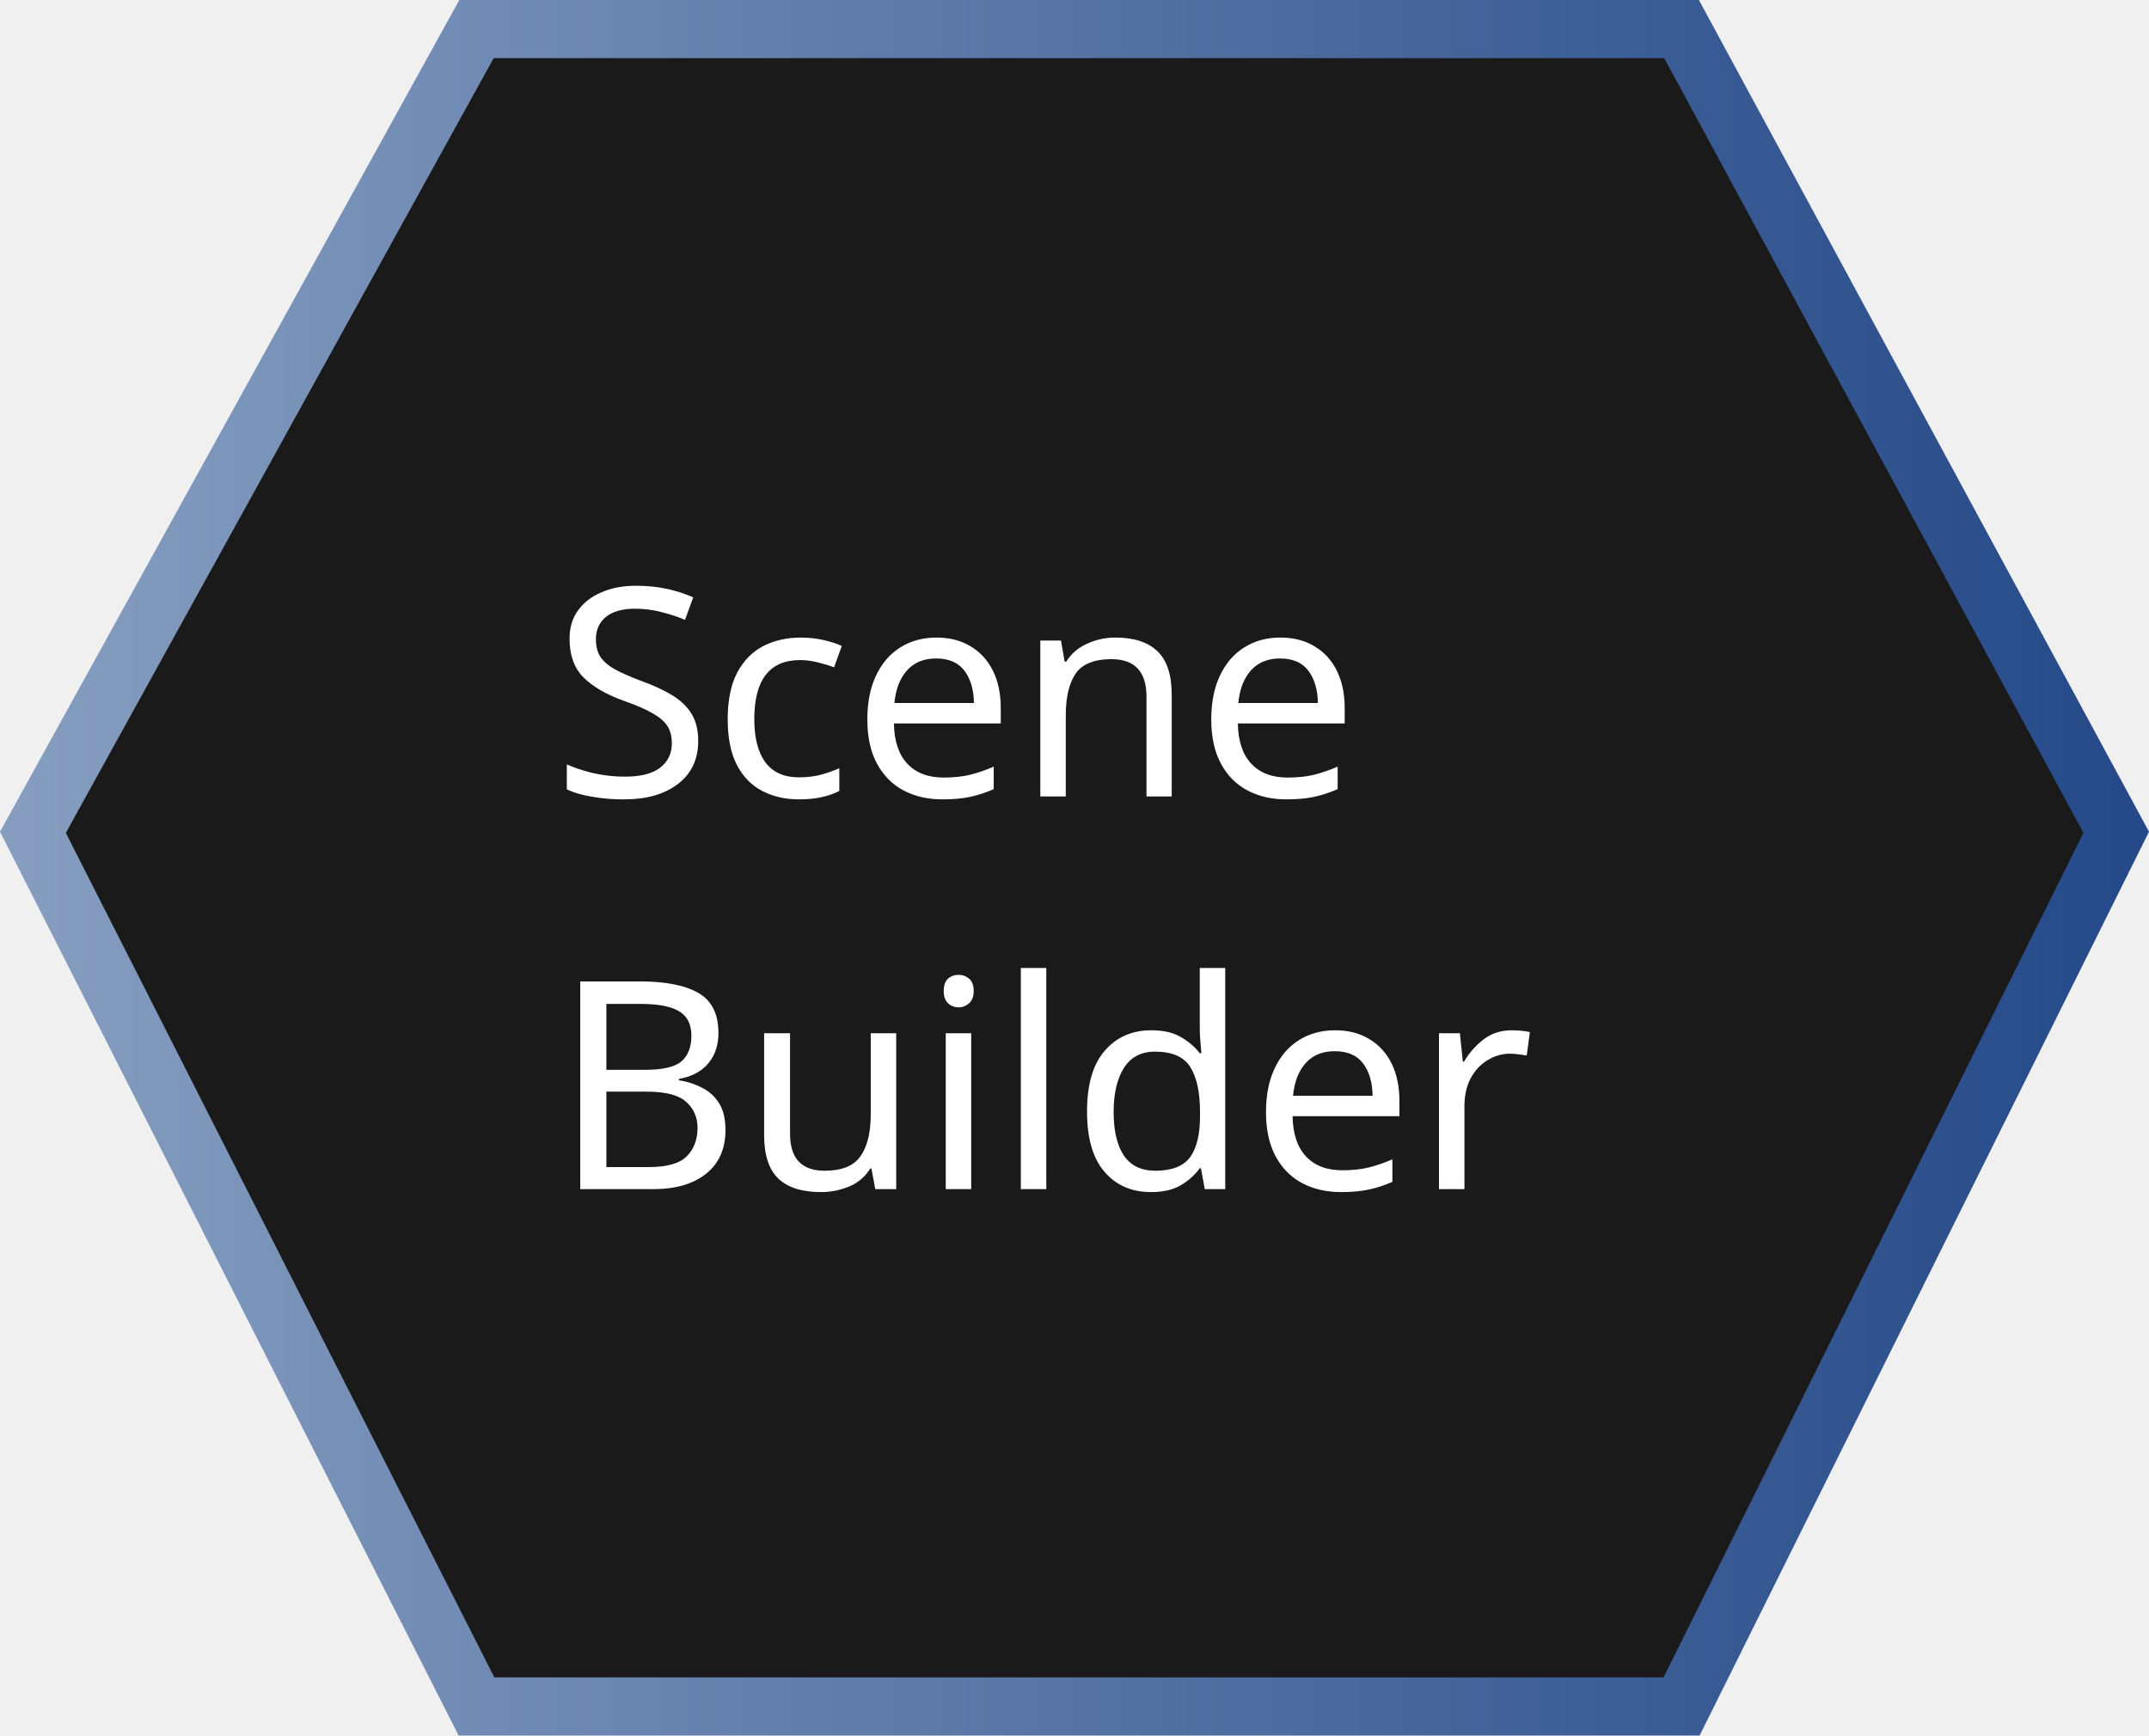
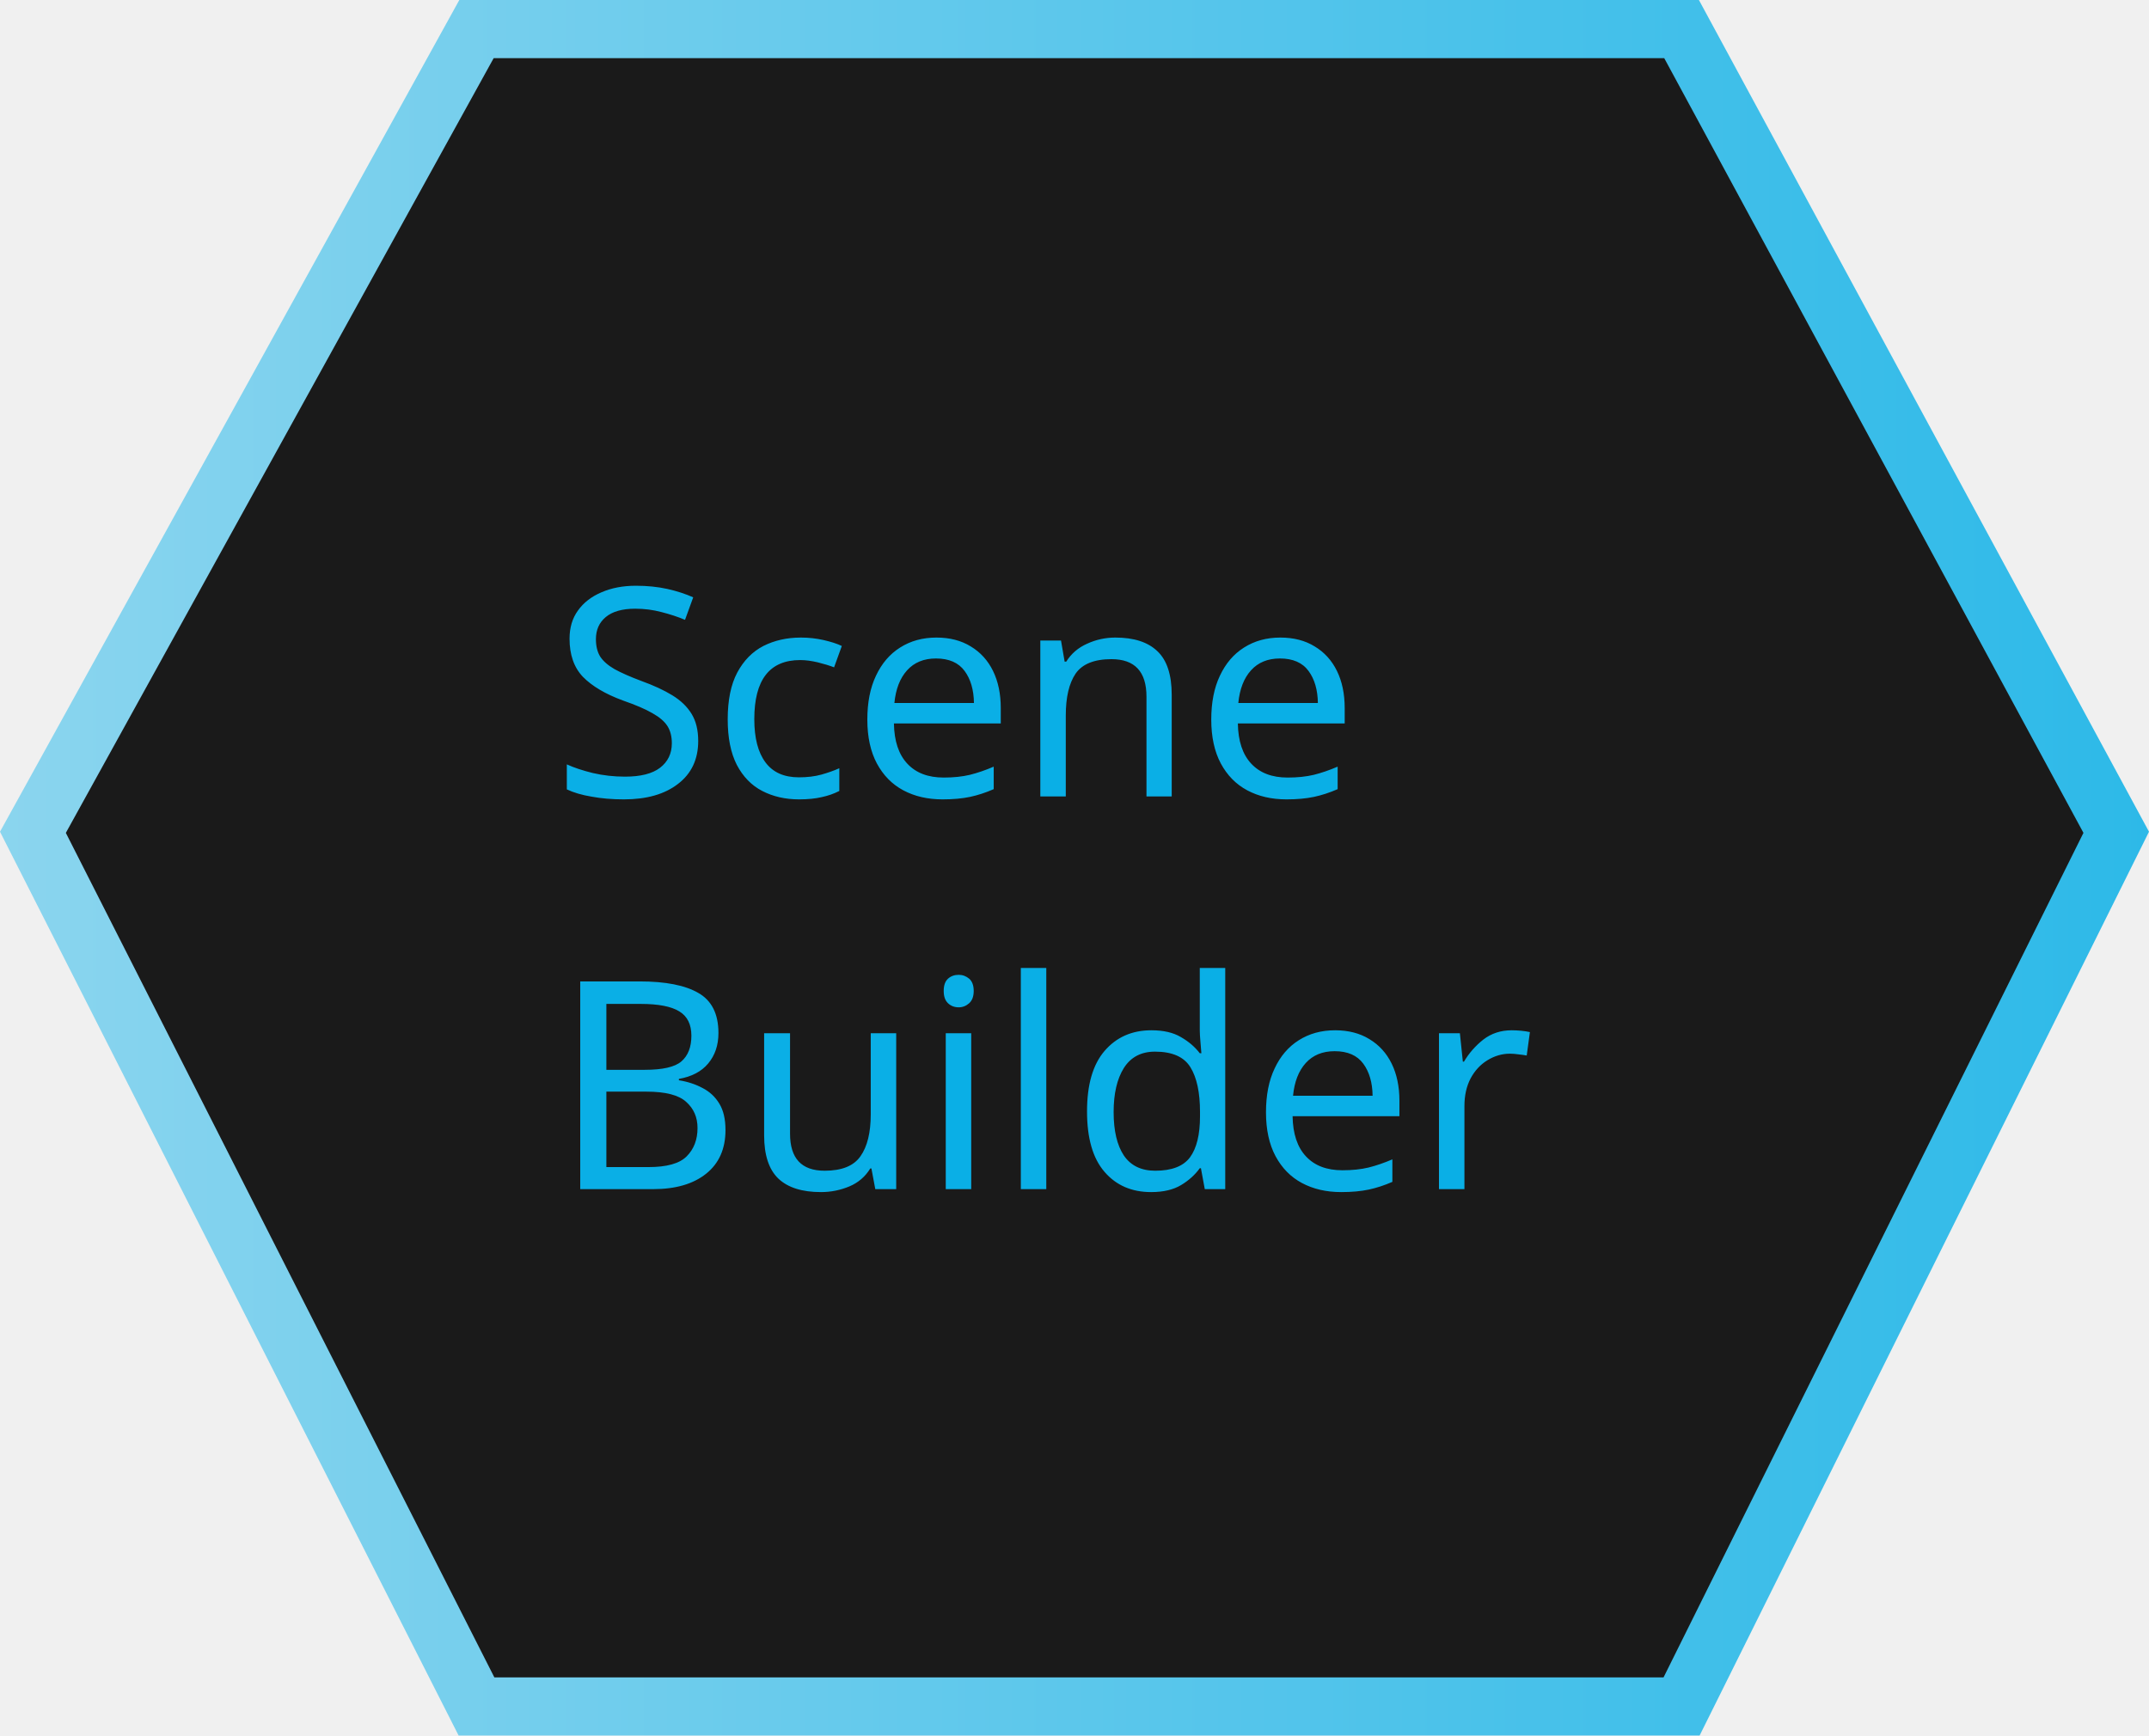
<svg xmlns="http://www.w3.org/2000/svg" width="147.716" height="119.32" viewBox="0 0 147.716 119.32">
  <g id="tools3" transform="translate(-209.054 -792.244)">
    <path id="Path_1" data-name="Path 1" d="M241.806,794.244h82.835l29.876,55.223-29.876,60.1H241.806l-30.489-60.1Z" fill="rgba(10%,10%,10%,1)" stroke="url(#linear-gradient)" stroke-width="4" />
-     <text id="Scene_Builder" data-name="Scene Builder" transform="translate(247 847)" fill="#fff" font-size="20" font-family="SegoeUIBlack, Segoe UI">
+     <text id="Scene_Builder" data-name="Scene Builder" transform="translate(247 847)" fill="rgba(10, 175, 230, 1)" font-size="20" font-family="SegoeUIBlack, Segoe UI">
      <tspan x="0" y="0">Scene</tspan>
      <tspan x="0" y="27">Builder</tspan>
    </text>
  </g>
  <defs>
    <linearGradient id="linear-gradient" x1="-100%" y1="0" x2="200%" y2="0">
      <stop offset="0" stop-color="rgba(228,239,244,1)">
        <animate attributeName="offset" values="0;0.2;0.5" dur="2s" repeatCount="indefinite" />
      </stop>
-       <stop offset="0.8" stop-color="rgba(0,41,116,1)">
+       <stop offset="0.8" stop-color="rgba(10, 175, 230, 1)">
        <animate attributeName="offset" values="0.5;0.7;0.8;1" dur="2s" repeatCount="indefinite" />
      </stop>
    </linearGradient>
  </defs>
</svg>
